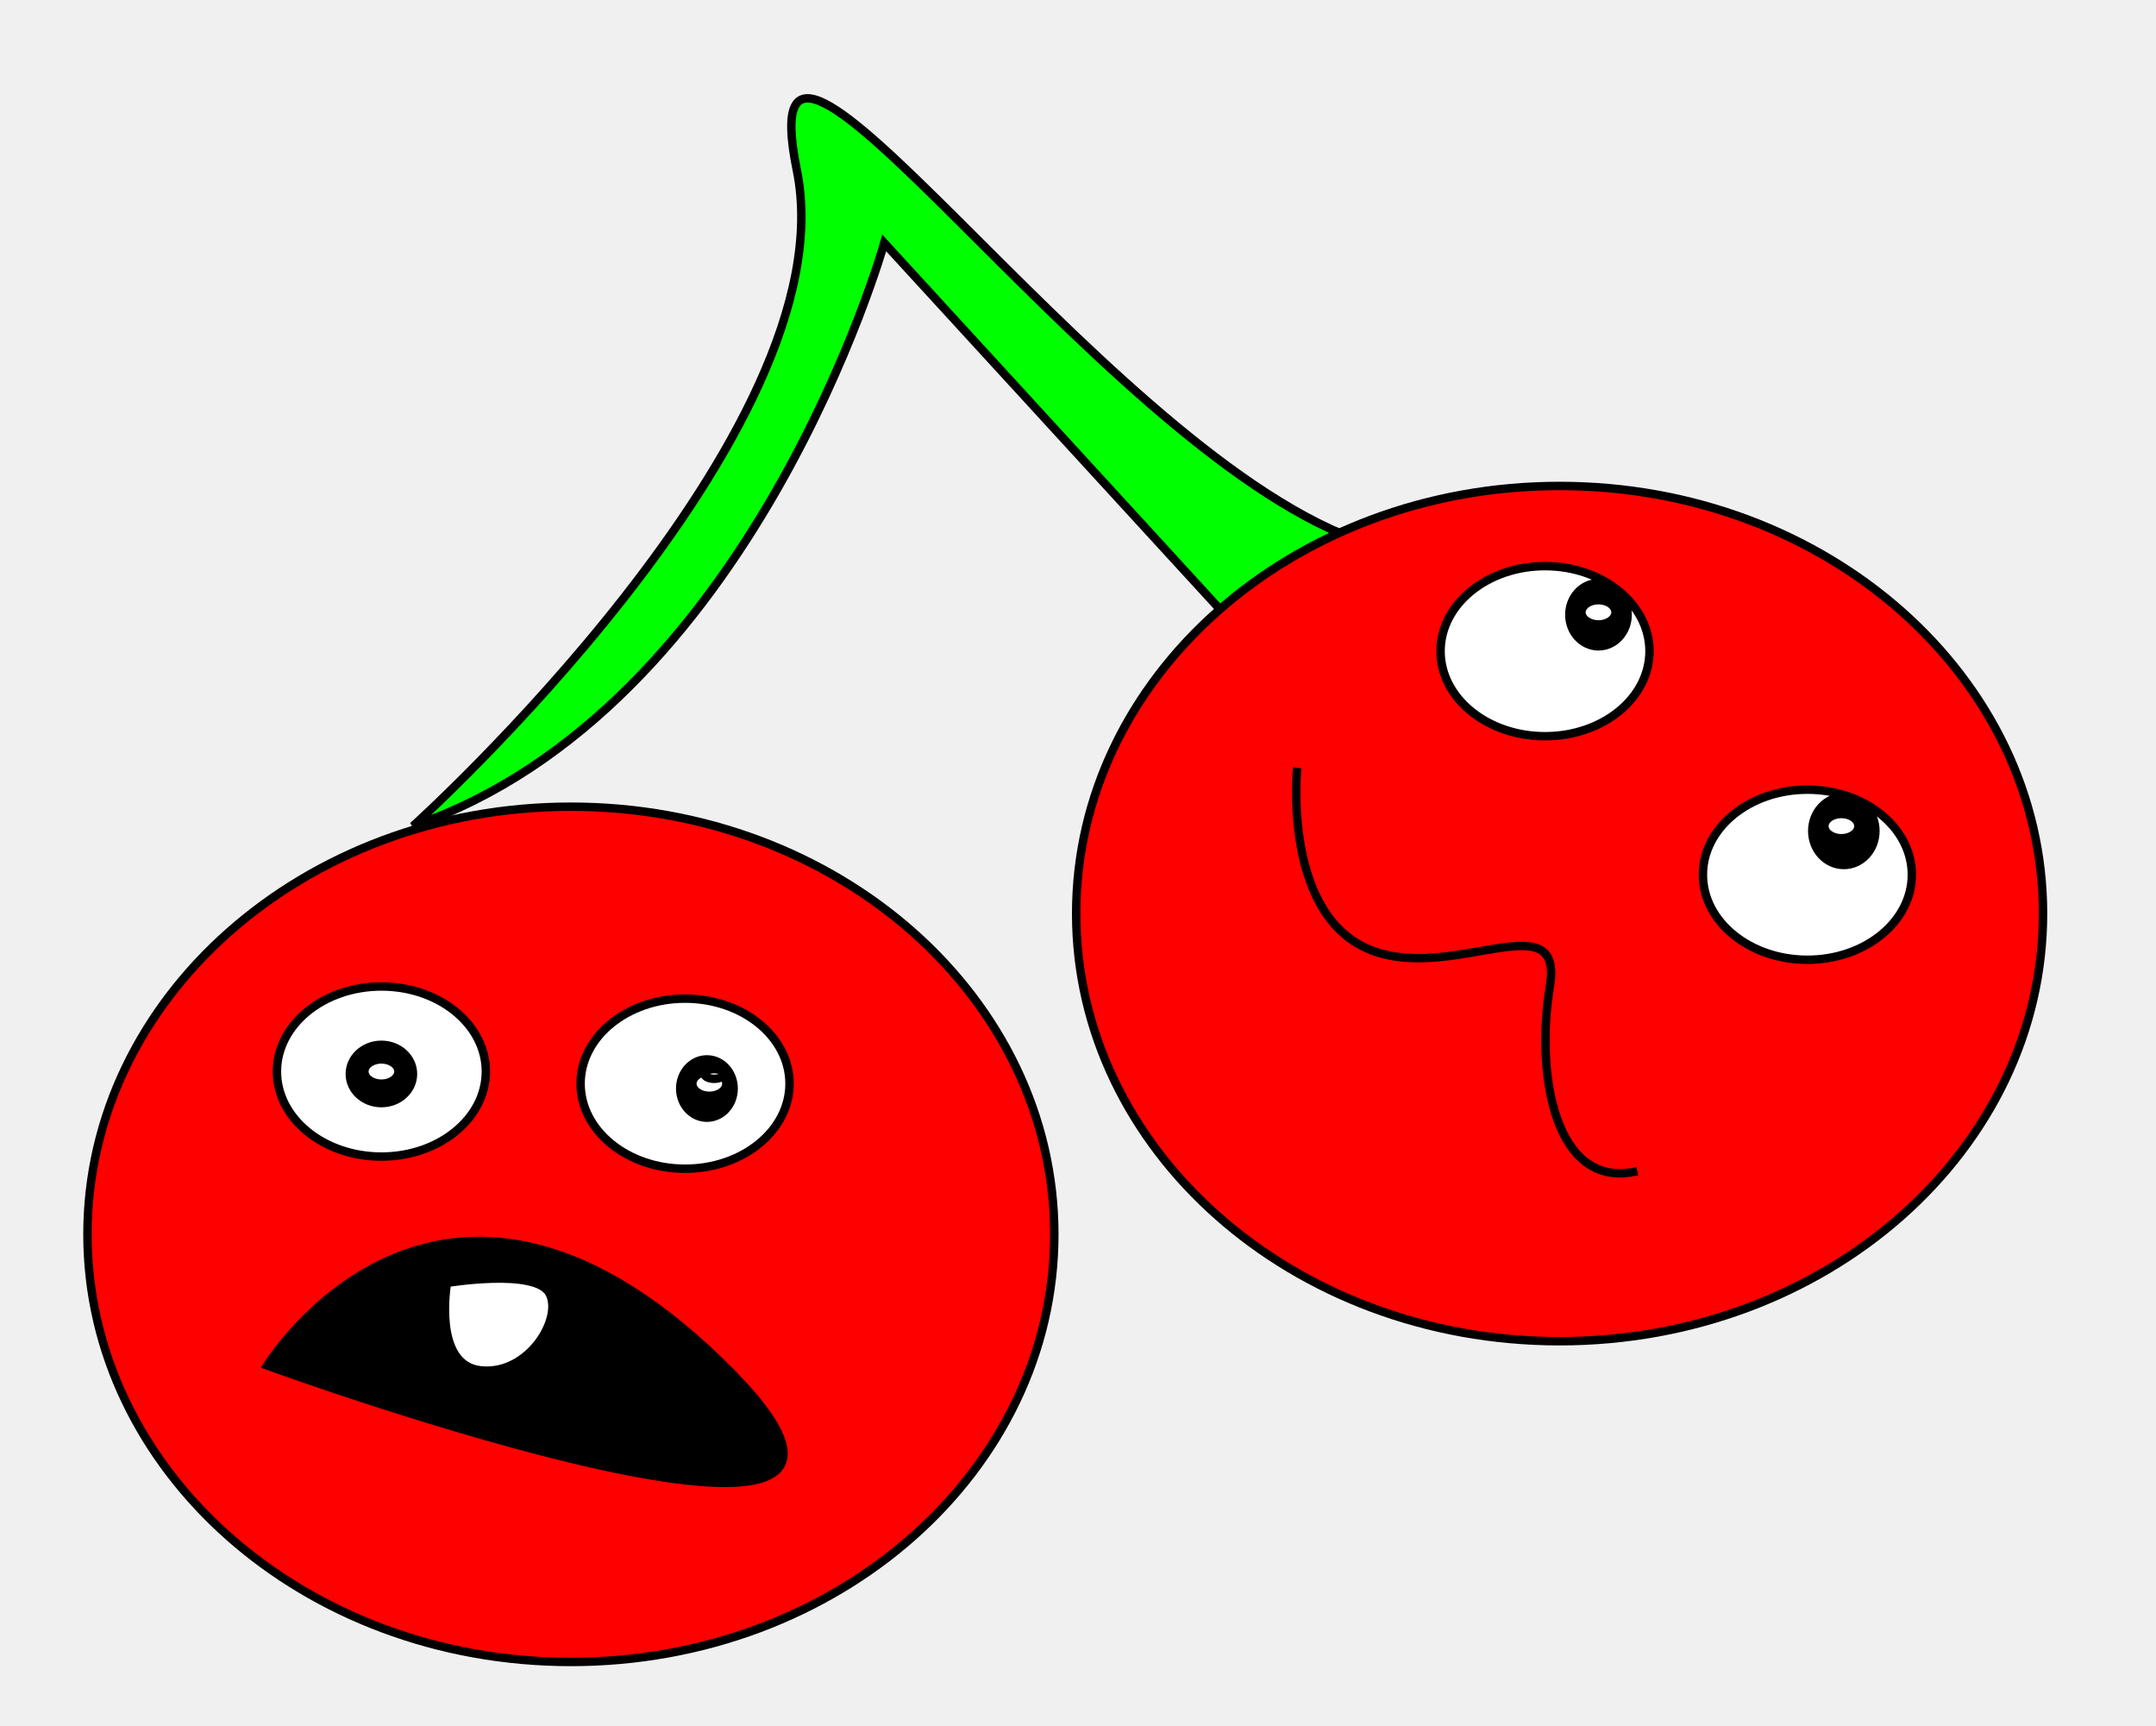
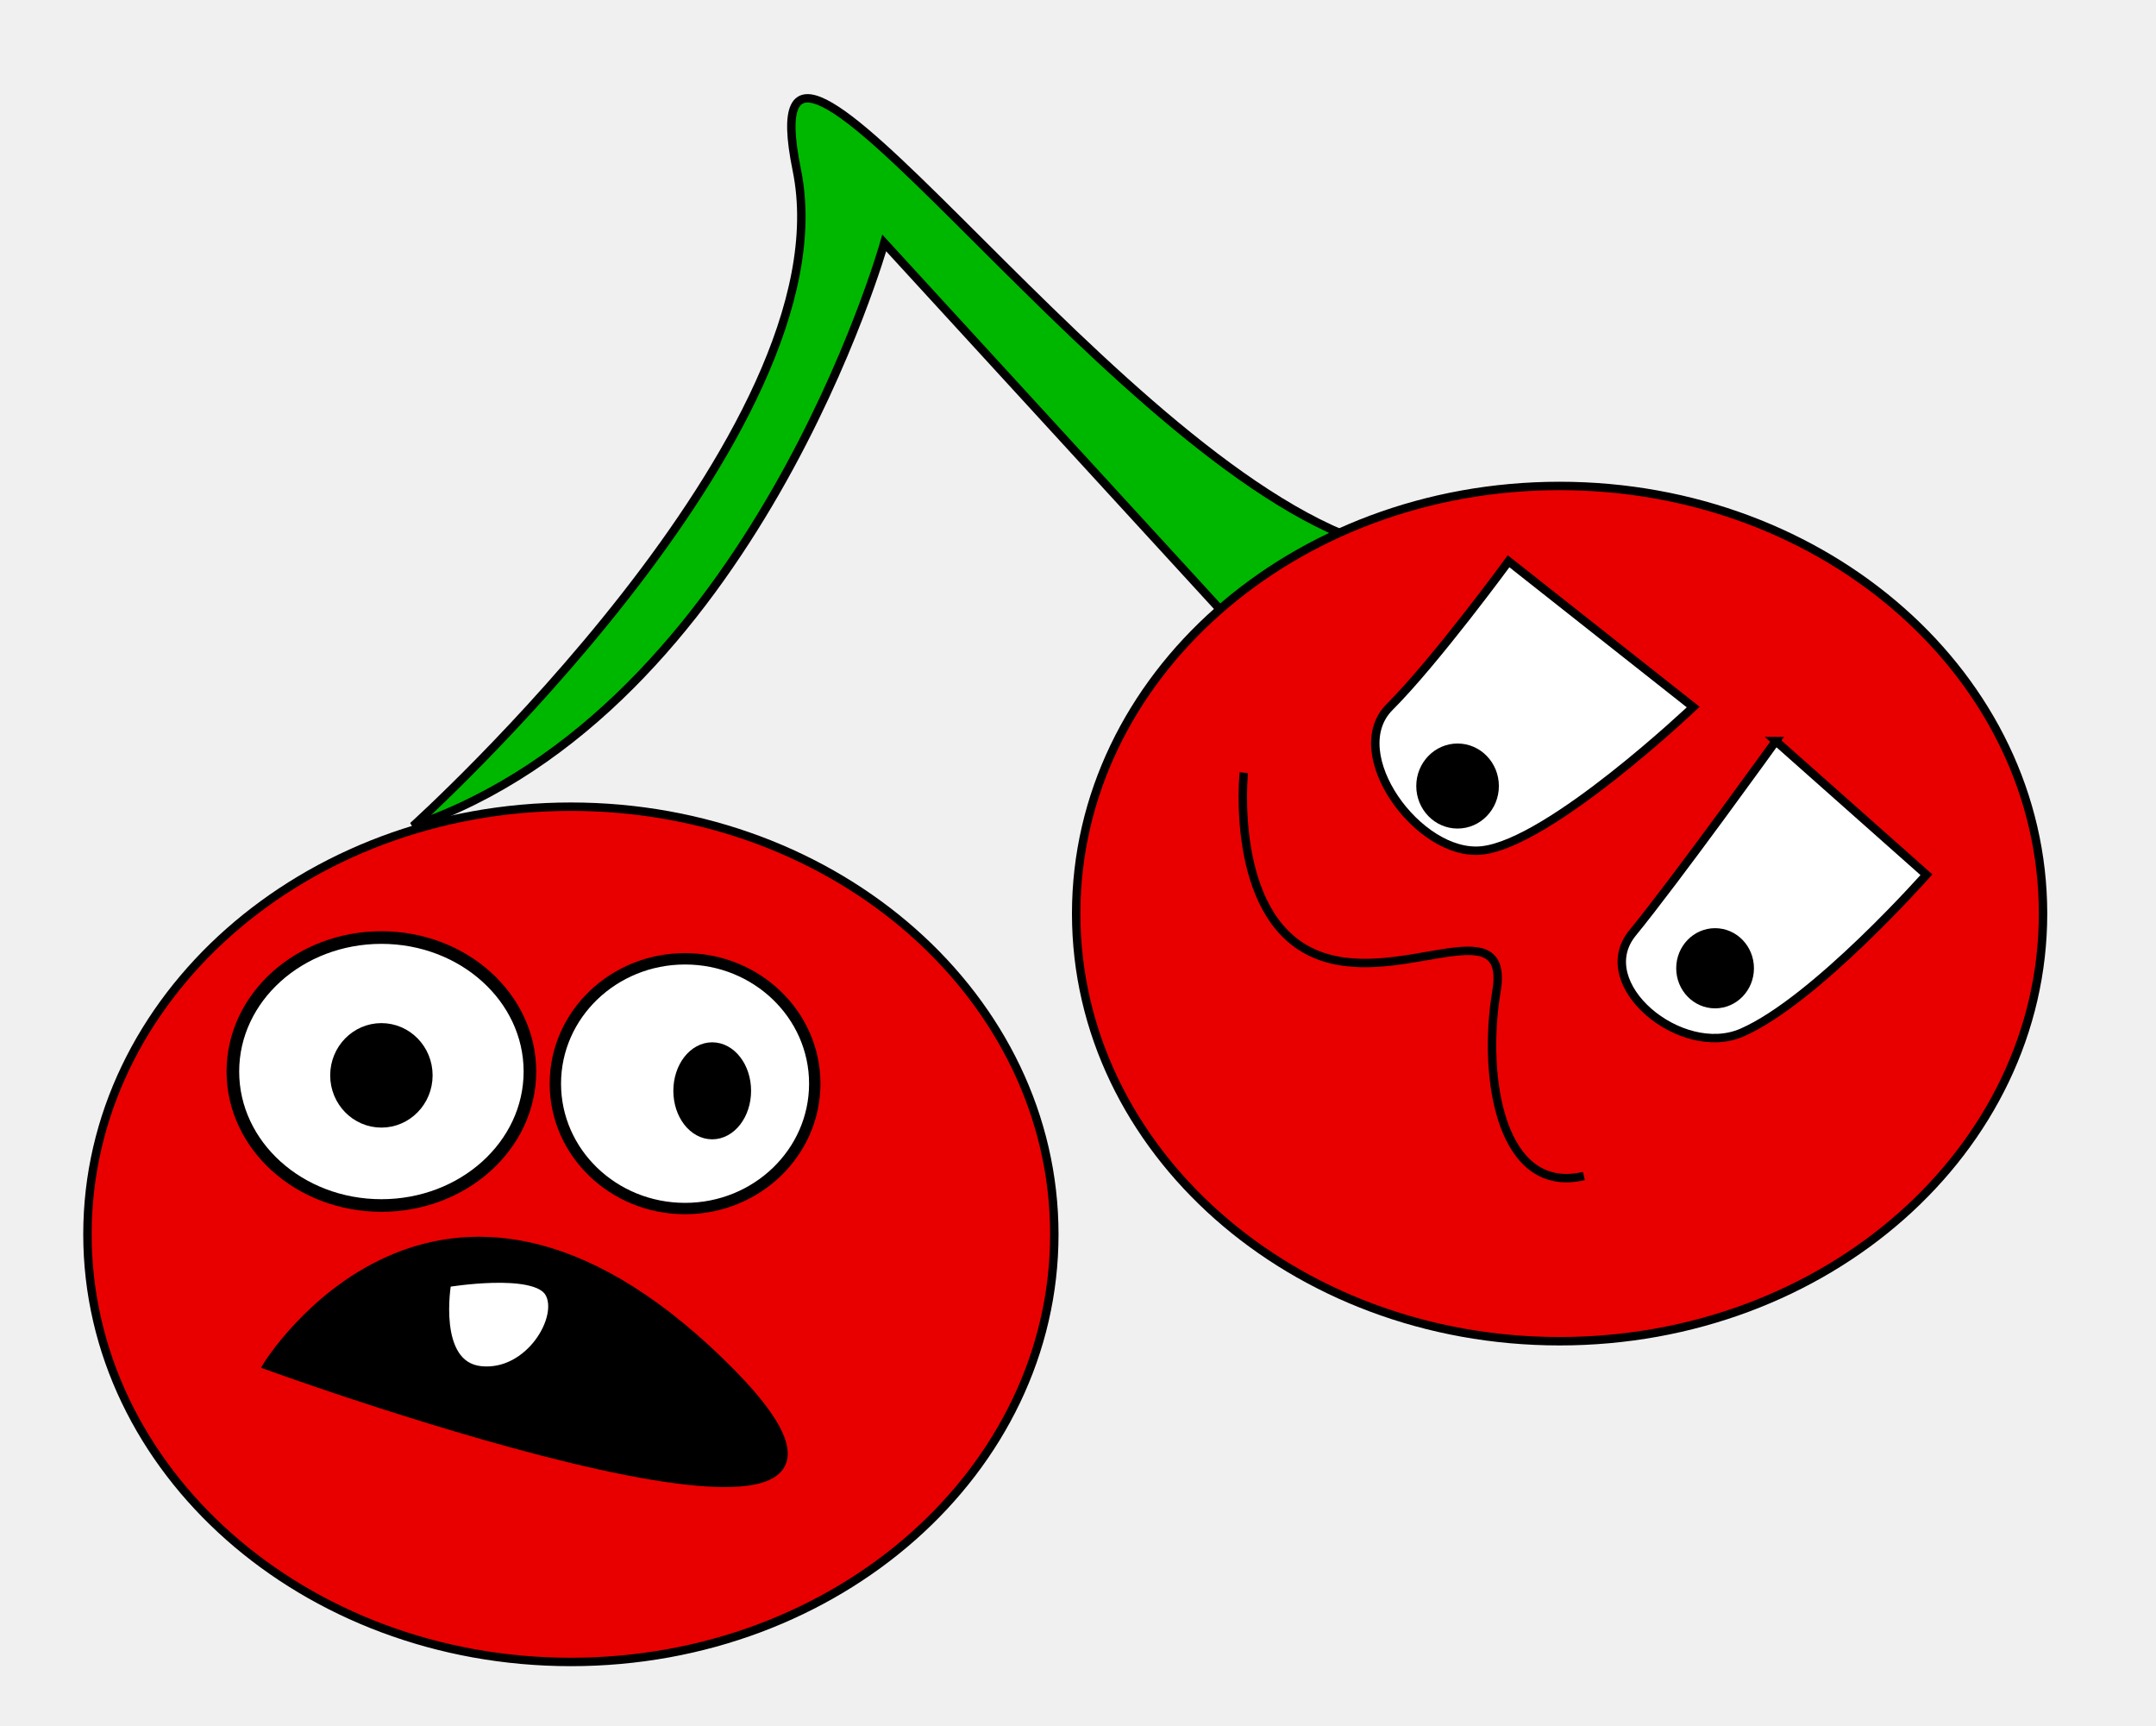
<svg xmlns="http://www.w3.org/2000/svg" version="1.1" id="svg16" width="256" height="204.8" viewBox="0 0 256 204.8">
  <defs id="defs20" />
  <g id="g22">
-     <path style="fill:#00ff00;stroke:#000000;stroke-width:1px;stroke-linecap:butt;stroke-linejoin:miter;stroke-opacity:1" d="m 49.037,98.073 c 0,0 51.921,-46.729 45.575,-77.882 C 88.266,-10.961 129.803,52.498 160.956,64.036 192.108,75.574 149.417,77.305 149.417,77.305 L 104.996,28.845 c 0,0 -15.576,55.383 -55.959,69.228 z" id="path3735" />
-     <ellipse style="fill:#ff0000;stroke:#000000;stroke-linecap:round;stroke-linejoin:round" id="path3576" cx="67.786" cy="146.533" rx="57.402" ry="50.767" />
-     <ellipse style="fill:#ff0000;stroke:#000000;stroke-linecap:round;stroke-linejoin:round" id="path3576-2" cx="185.185" cy="108.457" rx="57.402" ry="50.767" />
-     <ellipse style="fill:#ffffff;stroke:#000000;stroke-linecap:round;stroke-linejoin:round" id="path3890" cx="45.287" cy="127.207" rx="12.403" ry="10.096" />
-     <ellipse style="fill:#ffffff;stroke:#000000;stroke-linecap:round;stroke-linejoin:round" id="path3890-8" cx="214.607" cy="103.842" rx="12.403" ry="10.096" />
-     <ellipse style="fill:#ffffff;stroke:#000000;stroke-linecap:round;stroke-linejoin:round" id="path3890-81" cx="183.455" cy="77.305" rx="12.403" ry="10.096" />
-     <ellipse style="fill:#ffffff;stroke:#000000;stroke-linecap:round;stroke-linejoin:round" id="path3890-7" cx="81.343" cy="128.649" rx="12.403" ry="10.096" />
+     <path style="fill:#00b700;stroke:#000000;stroke-width:1px;stroke-linecap:butt;stroke-linejoin:miter;stroke-opacity:1;fill-opacity:1" d="m 49.037,98.073 c 0,0 51.921,-46.729 45.575,-77.882 C 88.266,-10.961 129.803,52.498 160.956,64.036 192.108,75.574 149.417,77.305 149.417,77.305 L 104.996,28.845 c 0,0 -15.576,55.383 -55.959,69.228 z" id="path3735" />
+     <ellipse style="fill:#e80001;stroke:#000000;stroke-linecap:round;stroke-linejoin:round;fill-opacity:1" id="path3576" cx="67.786" cy="146.533" rx="57.402" ry="50.767" />
+     <ellipse style="fill:#e80001;stroke:#000000;stroke-linecap:round;stroke-linejoin:round;fill-opacity:1" id="path3576-2" cx="185.185" cy="108.457" rx="57.402" ry="50.767" />
+     <ellipse style="fill:#ffffff;stroke:#000000;stroke-width:1.497;stroke-linecap:round;stroke-linejoin:round" id="path3890" cx="45.287" cy="127.207" rx="17.636" ry="15.905" />
+     <ellipse style="fill:#ffffff;stroke:#000000;stroke-width:1.35;stroke-linecap:round;stroke-linejoin:round" id="path3890-7" cx="81.343" cy="128.649" rx="15.401" ry="14.824" />
    <path style="fill:#000000;stroke:#000000;stroke-width:1px;stroke-linecap:butt;stroke-linejoin:miter;stroke-opacity:1" d="m 31.73,162.109 c 0,0 20.192,-32.883 53.652,-0.577 33.46,32.306 -53.652,0.577 -53.652,0.577 z" id="path4075" />
-     <path style="fill:none;stroke:#000000;stroke-width:1px;stroke-linecap:butt;stroke-linejoin:miter;stroke-opacity:1" d="m 154.033,91.15 c 0,0 -1.731,16.73 8.077,21.345 9.807,4.615 23.653,-5.769 21.922,4.615 -1.731,10.384 0.577,24.23 10.384,21.922" id="path4110" />
+     <path style="fill:none;stroke:#000000;stroke-width:1px;stroke-linecap:butt;stroke-linejoin:miter;stroke-opacity:1" d="m 147.687,91.727 c 0,0 -1.731,16.73 8.077,21.345 9.807,4.615 23.653,-5.769 21.922,4.615 -1.731,10.384 0.577,24.23 10.384,21.922" id="path4110" />
    <path style="fill:#ffffff;stroke:#000000;stroke-width:1px;stroke-linecap:butt;stroke-linejoin:miter;stroke-opacity:1" d="m 53.075,152.302 c 0,0 -1.731,9.807 4.038,10.384 5.769,0.577 9.807,-6.346 8.077,-9.23 -1.731,-2.885 -12.115,-1.154 -12.115,-1.154 z" id="path4261" />
-     <ellipse style="fill:#000000;stroke:#000000;stroke-linecap:round;stroke-linejoin:round" id="path4420" cx="45.287" cy="127.495" rx="3.75" ry="3.461" />
-     <ellipse style="fill:#000000;stroke:#000000;stroke-linecap:round;stroke-linejoin:round" id="path4422" cx="83.939" cy="129.226" rx="3.173" ry="3.461" />
-     <ellipse style="fill:#000000;stroke:#000000;stroke-linecap:round;stroke-linejoin:round" id="path4424" cx="189.801" cy="72.978" rx="3.461" ry="3.75" />
-     <ellipse style="fill:#000000;stroke:#000000;stroke-linecap:round;stroke-linejoin:round" id="path4426" cx="218.934" cy="98.65" rx="3.75" ry="4.038" />
-     <ellipse style="fill:#ffffff;stroke:#000000;stroke-linecap:round;stroke-linejoin:round" id="path4540" cx="45.287" cy="127.207" rx="2.019" ry="1.442" />
-     <ellipse style="fill:#ffffff;stroke:#000000;stroke-linecap:round;stroke-linejoin:round" id="path4540-2" cx="218.646" cy="98.073" rx="2.019" ry="1.442" />
-     <ellipse style="fill:#ffffff;stroke:#000000;stroke-linecap:round;stroke-linejoin:round" id="path4540-4" cx="84.228" cy="128.649" rx="2.019" ry="1.442" />
-     <ellipse style="fill:#ffffff;stroke:#000000;stroke-linecap:round;stroke-linejoin:round" id="path4540-8" cx="189.801" cy="72.69" rx="2.019" ry="1.442" />
-     <ellipse style="fill:#ffffff;stroke:#000000;stroke-linecap:round;stroke-linejoin:round" id="path4542" cx="84.805" cy="127.495" rx="1.154" ry="0.577" />
+     <ellipse style="fill:#000000;stroke:#000000;stroke-width:1.497;stroke-linecap:round;stroke-linejoin:round" id="path4420" cx="45.287" cy="127.661" rx="5.332" ry="5.453" />
+     <ellipse style="fill:#000000;stroke:#000000;stroke-width:1.35;stroke-linecap:round;stroke-linejoin:round" id="path4422" cx="84.567" cy="129.496" rx="3.94" ry="5.083" />
+     <path style="fill:#ffffff;stroke:#000000;stroke-width:1px;stroke-linecap:butt;stroke-linejoin:miter;stroke-opacity:1" d="m 179.128,66.632 21.922,17.307 c 0,0 -17.019,16.153 -25.095,17.019 -7.507,0.804 -16.442,-11.538 -10.961,-17.019 5.481,-5.481 14.134,-17.307 14.134,-17.307 z" id="path3514" />
+     <path style="fill:#ffffff;stroke:#000000;stroke-width:1px;stroke-linecap:butt;stroke-linejoin:miter;stroke-opacity:1" d="m 210.857,87.977 17.884,15.865 c 0,0 -13.269,14.999 -21.922,18.749 -7.224,3.13 -17.949,-5.753 -12.98,-11.826 5.192,-6.346 17.019,-22.788 17.019,-22.788 z" id="path3516" />
+     <ellipse style="fill:#000000;fill-opacity:1;stroke:none;stroke-linecap:round;stroke-linejoin:round" id="path3638" cx="173.07" cy="93.314" rx="4.904" ry="5.048" />
+     <ellipse style="fill:#000000;fill-opacity:1;stroke:none;stroke-linecap:round;stroke-linejoin:round" id="path3640" cx="203.646" cy="114.948" rx="4.615" ry="4.759" />
  </g>
</svg>
